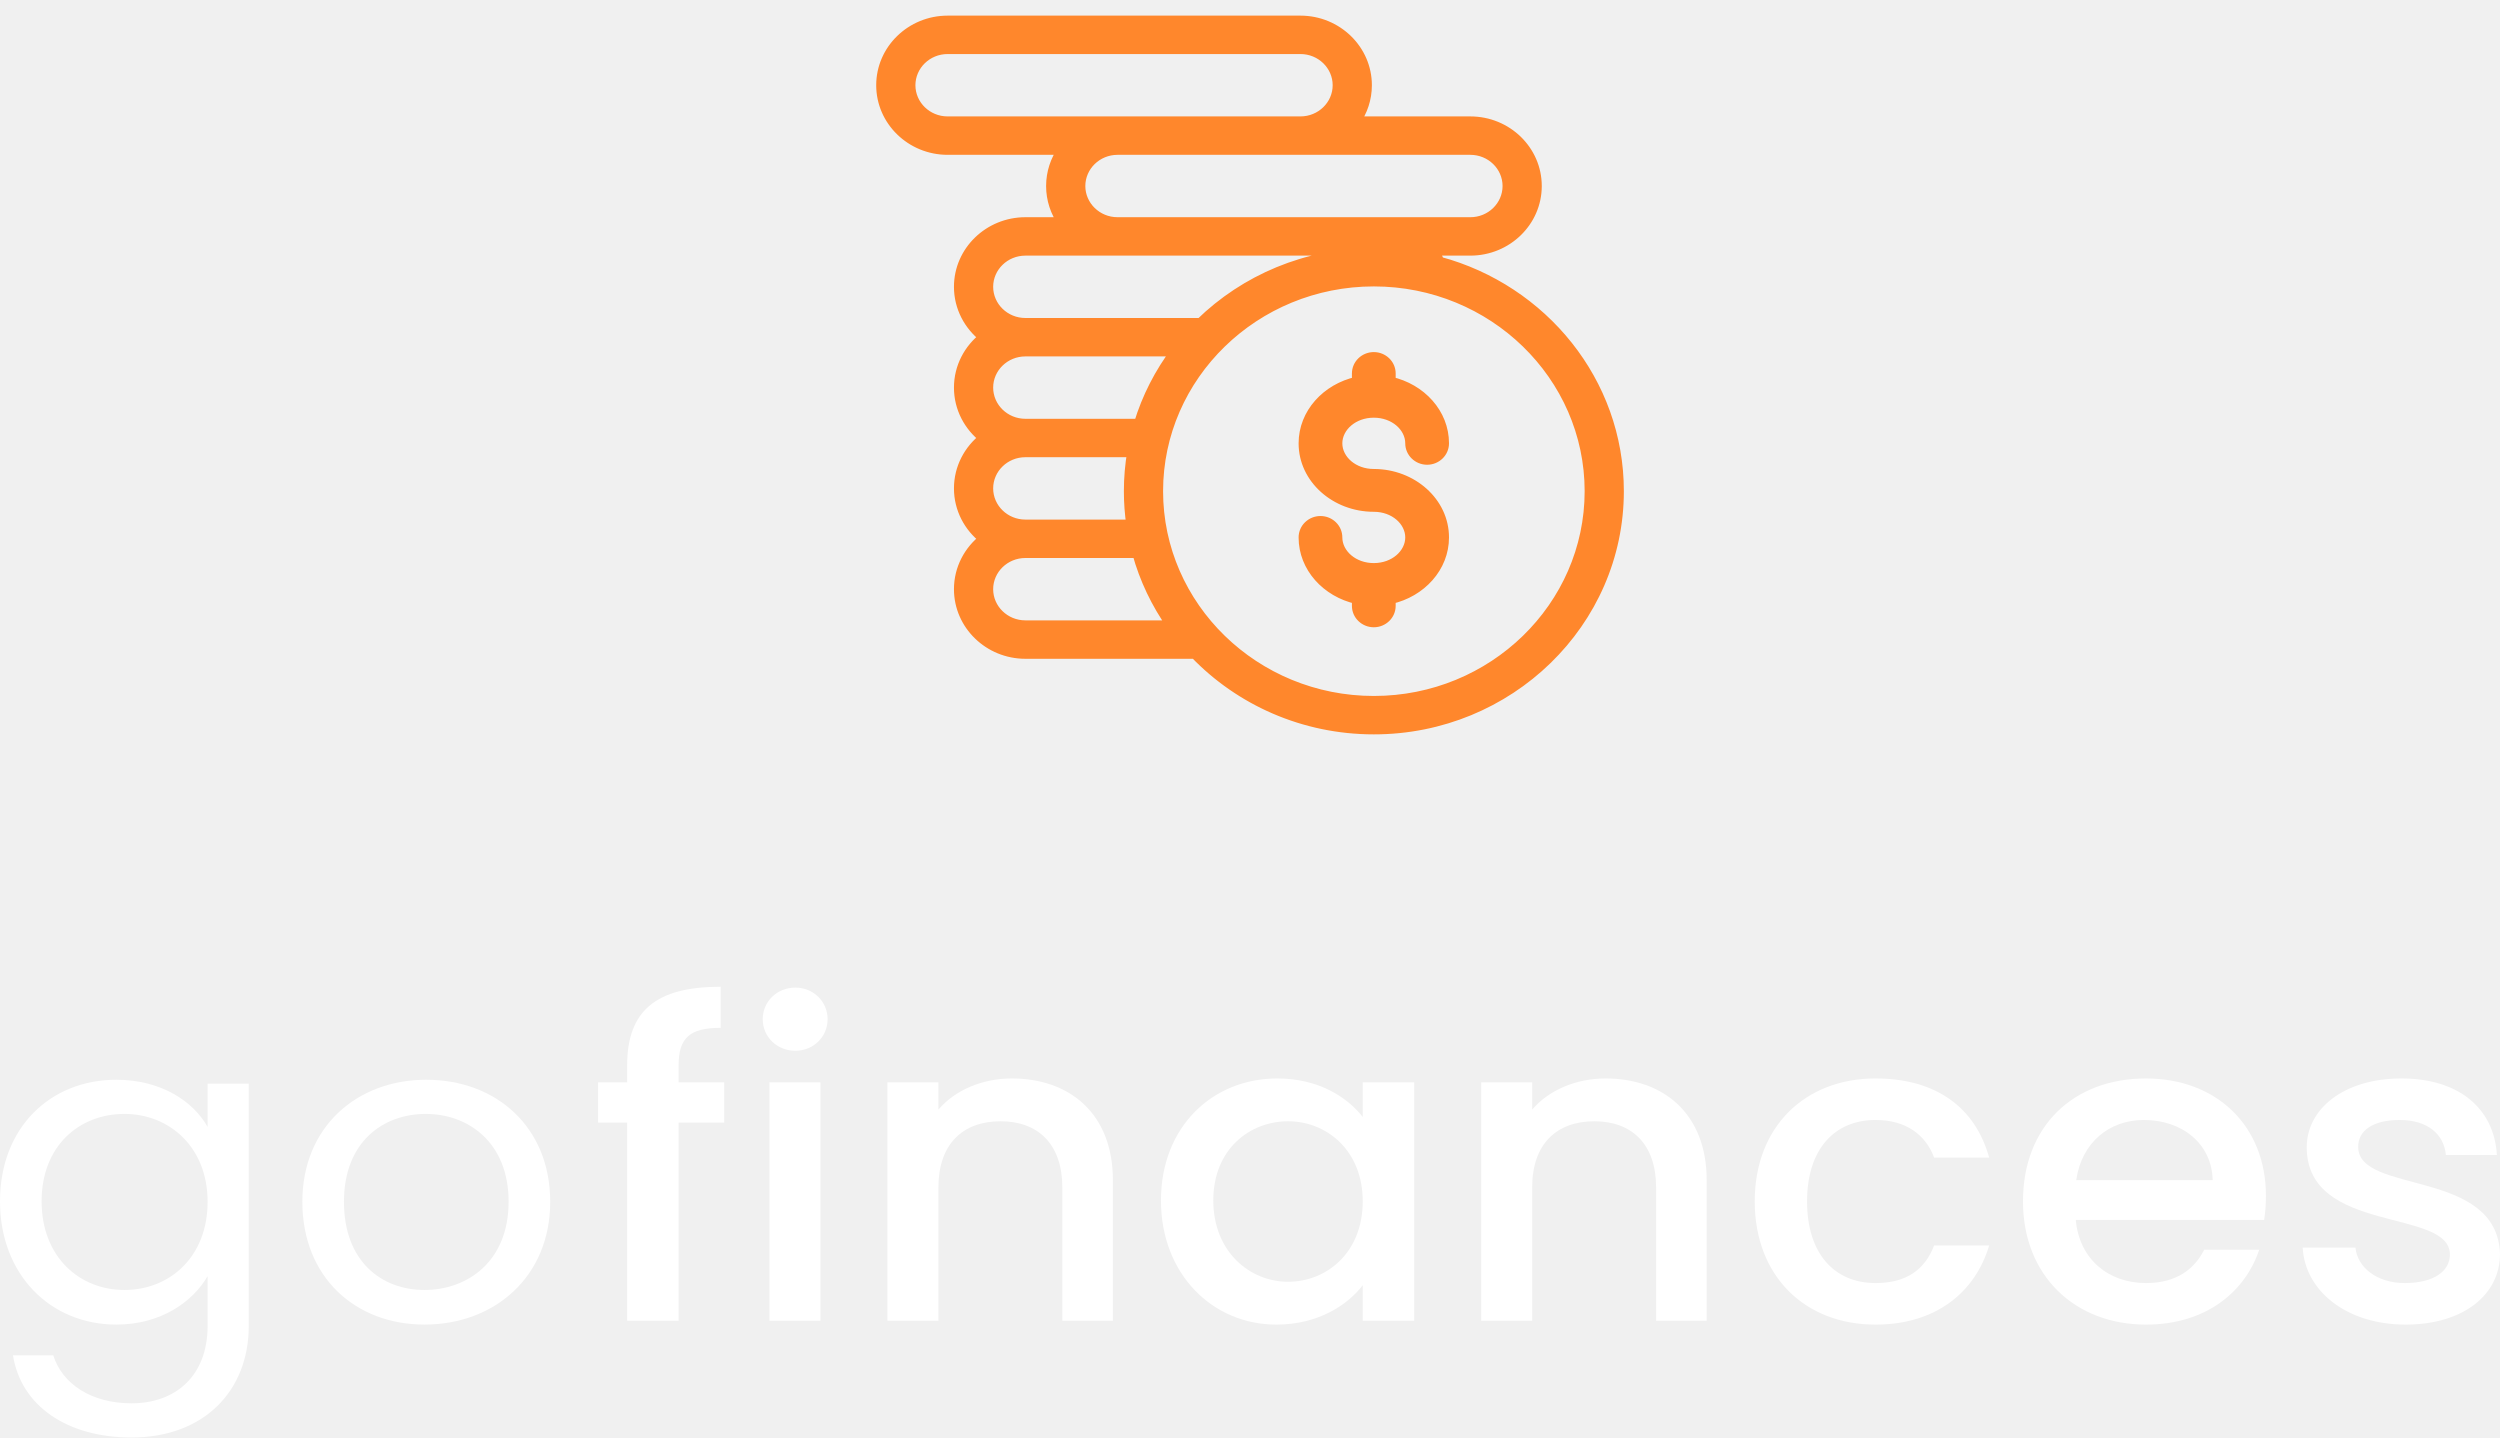
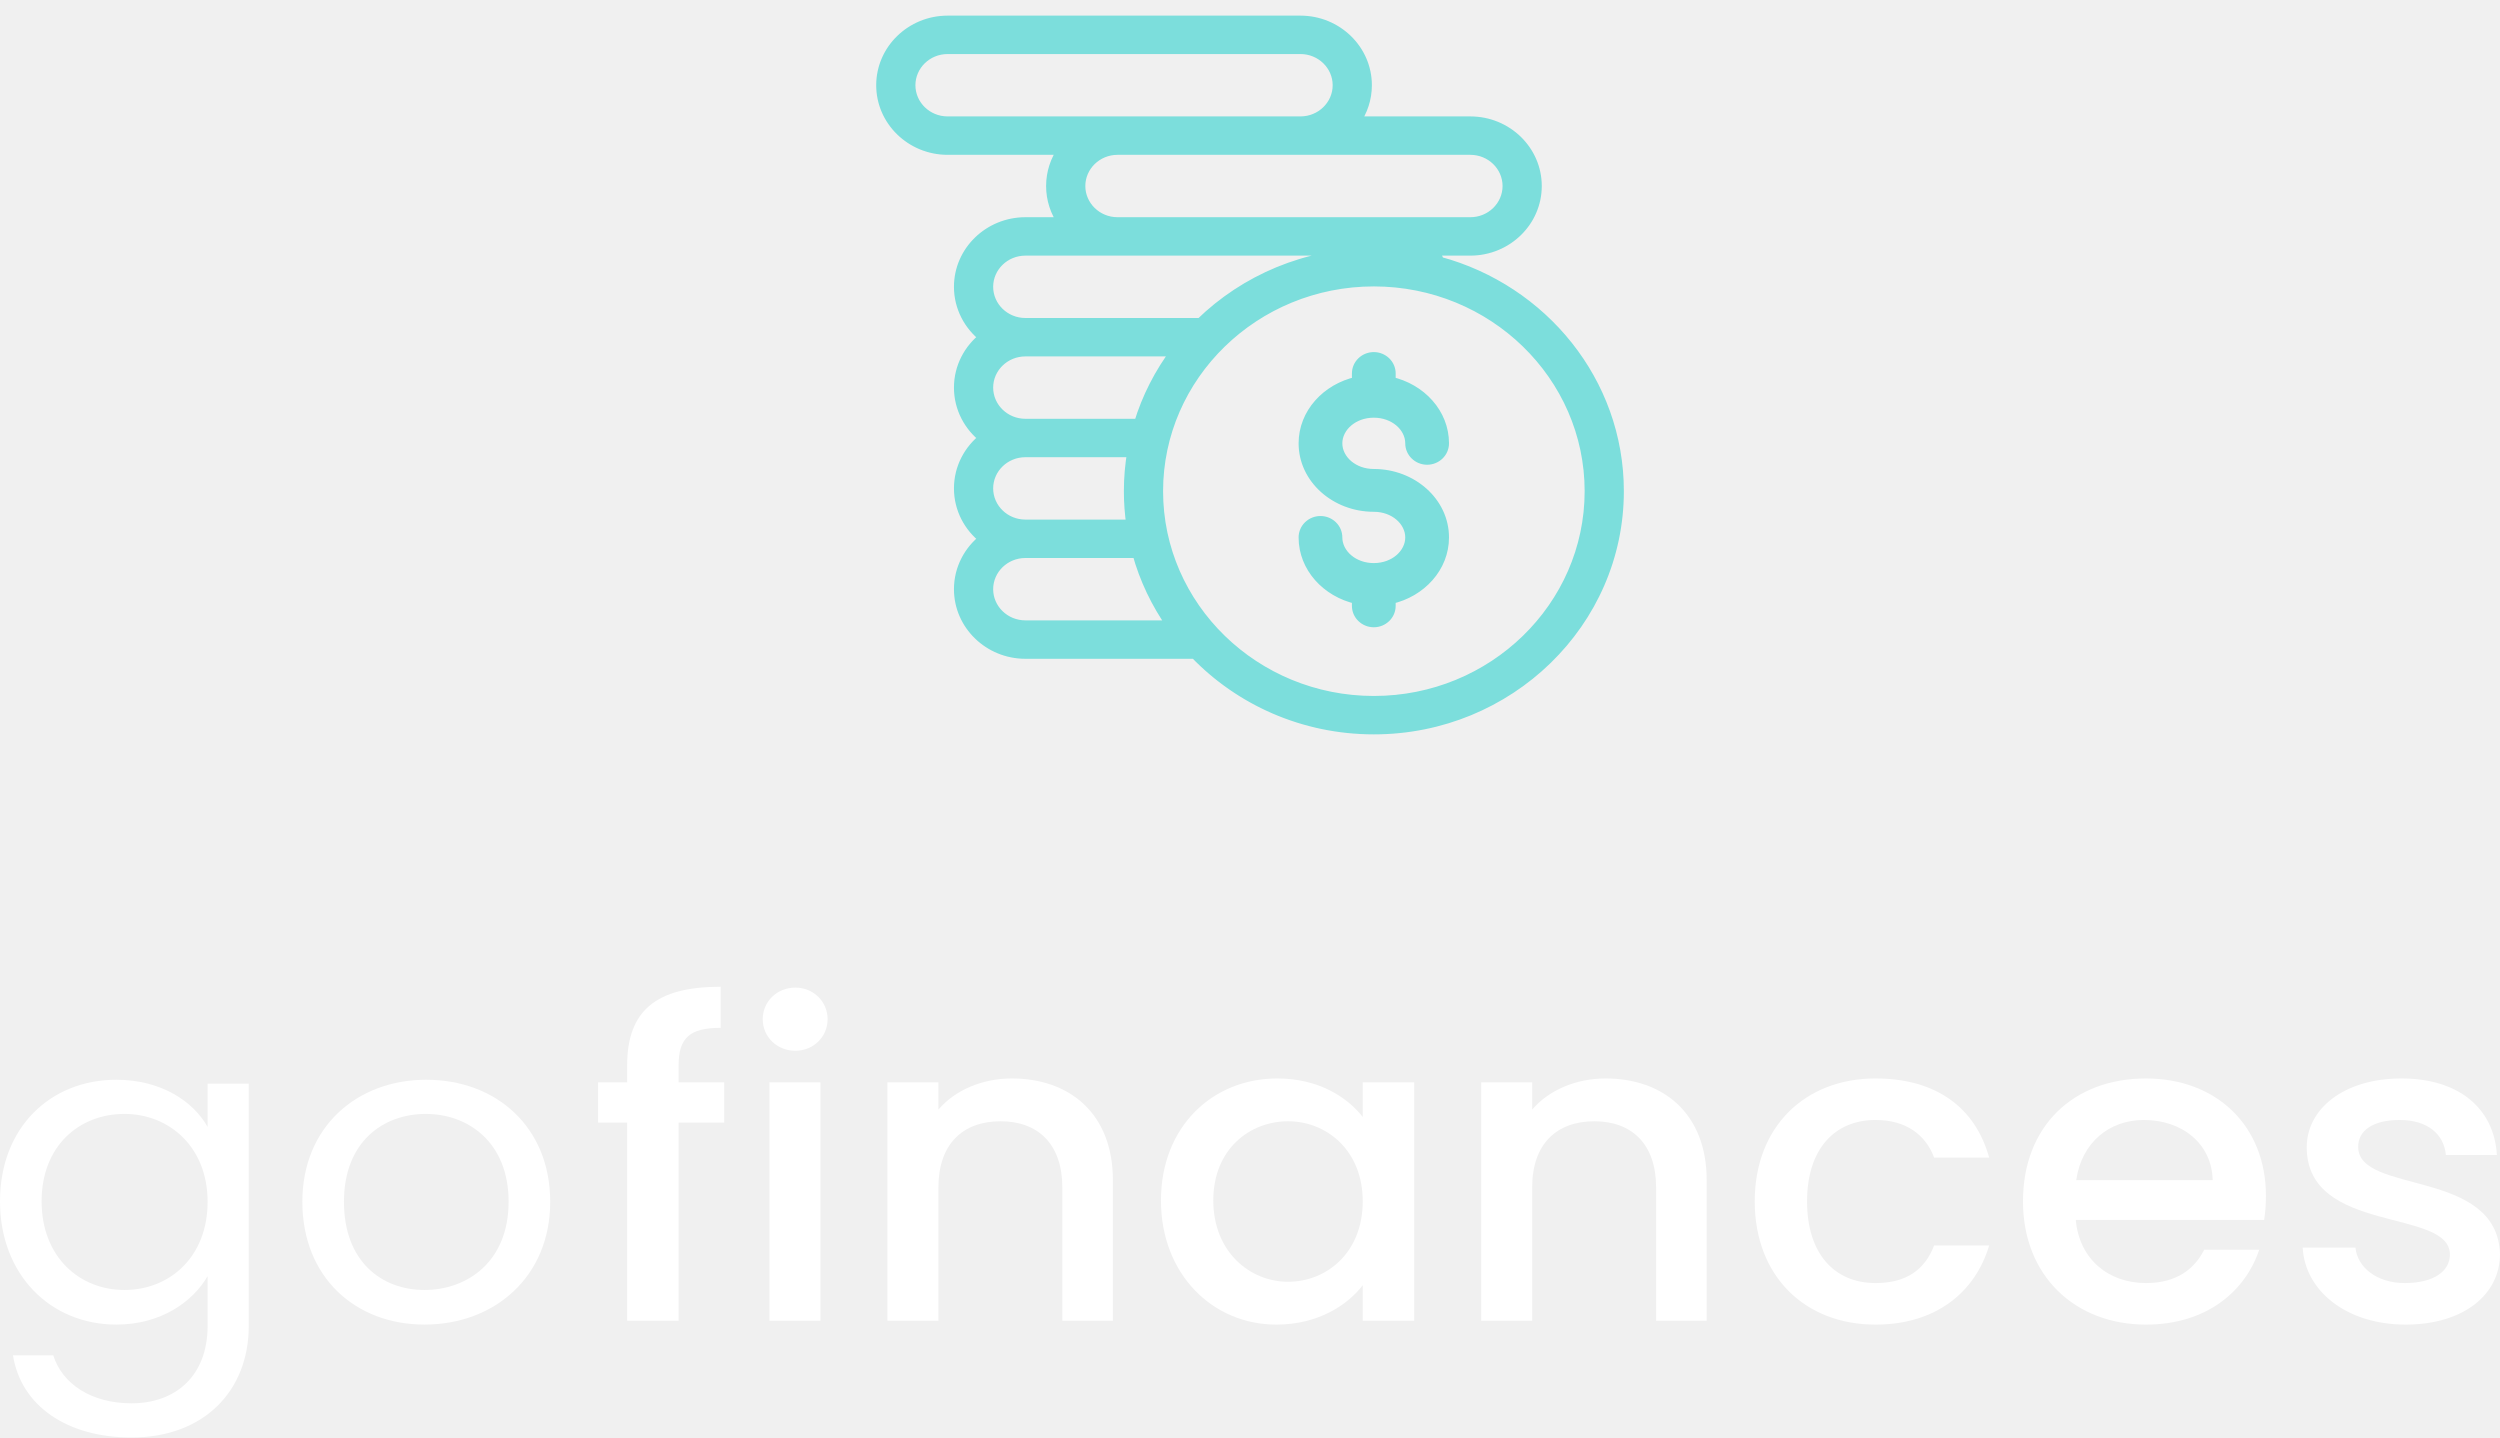
<svg xmlns="http://www.w3.org/2000/svg" width="120" height="69" viewBox="0 0 120 69" fill="none">
-   <path fill-rule="evenodd" clip-rule="evenodd" d="M68.777 12.02C68.897 12.19 69 12.374 69.084 12.569C74.044 13.907 77.695 18.335 77.695 23.577C77.695 29.876 72.424 35 65.945 35C62.563 35 59.51 33.603 57.365 31.372H49.219C47.466 31.372 46.04 29.985 46.04 28.281C46.04 27.302 46.511 26.428 47.244 25.862C46.511 25.295 46.04 24.422 46.04 23.443C46.04 22.464 46.511 21.59 47.244 21.024C46.511 20.457 46.04 19.584 46.04 18.605C46.04 17.626 46.511 16.753 47.244 16.186C46.511 15.619 46.04 14.746 46.04 13.767C46.04 12.062 47.466 10.676 49.219 10.676H51.022C50.67 10.178 50.463 9.577 50.463 8.929C50.463 8.281 50.67 7.679 51.022 7.182H45.487C43.734 7.182 42.308 5.795 42.308 4.091C42.308 2.387 43.734 1 45.487 1H62.42C64.174 1 65.6 2.387 65.6 4.091C65.6 4.739 65.393 5.341 65.041 5.838H70.576C72.329 5.838 73.755 7.225 73.755 8.929C73.755 10.633 72.329 12.02 70.576 12.02H68.777ZM72.373 8.929C72.373 7.966 71.567 7.182 70.576 7.182H53.643C52.652 7.182 51.846 7.966 51.846 8.929C51.846 9.892 52.652 10.676 53.643 10.676H66.153H70.576C71.567 10.676 72.373 9.892 72.373 8.929ZM43.69 4.091C43.69 5.054 44.496 5.838 45.487 5.838H62.42C63.411 5.838 64.218 5.054 64.218 4.091C64.218 3.128 63.411 2.344 62.42 2.344H45.487C44.496 2.344 43.69 3.128 43.69 4.091ZM66.153 12.02H49.219C48.228 12.02 47.422 12.803 47.422 13.767C47.422 14.73 48.228 15.514 49.219 15.514H57.631C59.759 13.44 62.701 12.154 65.945 12.154C66.279 12.154 66.61 12.169 66.937 12.195C66.698 12.083 66.431 12.02 66.153 12.02ZM56.45 16.858H49.219C48.228 16.858 47.422 17.641 47.422 18.605C47.422 19.568 48.228 20.352 49.219 20.352H54.673C55.059 19.081 55.665 17.903 56.45 16.858ZM54.356 21.696H49.219C48.228 21.696 47.422 22.479 47.422 23.443C47.422 24.406 48.228 25.19 49.219 25.19H54.313C54.236 24.663 54.196 24.125 54.196 23.577C54.196 22.936 54.251 22.308 54.356 21.696ZM47.422 28.281C47.422 29.244 48.228 30.028 49.219 30.028H56.254C55.511 28.976 54.944 27.798 54.596 26.534H49.219C48.228 26.534 47.422 27.317 47.422 28.281ZM55.578 23.577C55.578 29.135 60.229 33.656 65.945 33.656C71.662 33.656 76.313 29.135 76.313 23.577C76.313 18.02 71.662 13.498 65.945 13.498C60.229 13.498 55.578 18.02 55.578 23.577ZM64.182 21.28C64.182 22.097 64.972 22.761 65.942 22.761C67.794 22.761 69.302 24.123 69.302 25.797C69.302 27.222 68.209 28.42 66.742 28.745V29.081C66.742 29.511 66.384 29.859 65.942 29.859C65.501 29.859 65.142 29.511 65.142 29.081V28.745C63.675 28.42 62.583 27.222 62.583 25.797C62.583 25.367 62.941 25.019 63.383 25.019C63.824 25.019 64.182 25.367 64.182 25.797C64.182 26.613 64.972 27.278 65.942 27.278C66.912 27.278 67.702 26.613 67.702 25.797C67.702 24.98 66.912 24.316 65.942 24.316C64.09 24.316 62.583 22.954 62.583 21.28C62.583 19.855 63.675 18.657 65.142 18.332V17.927C65.142 17.498 65.501 17.15 65.942 17.15C66.384 17.15 66.742 17.498 66.742 17.927V18.332C68.209 18.657 69.302 19.855 69.302 21.28C69.302 21.71 68.943 22.058 68.502 22.058C68.06 22.058 67.702 21.71 67.702 21.28C67.702 20.464 66.912 19.799 65.942 19.799C64.972 19.799 64.182 20.464 64.182 21.28Z" fill="#FF872C" />
-   <path d="M69.084 12.569L68.854 12.668L68.902 12.778L69.019 12.81L69.084 12.569ZM68.777 12.02V11.77H68.295L68.572 12.164L68.777 12.02ZM57.365 31.372L57.545 31.198L57.471 31.122H57.365V31.372ZM47.244 25.862L47.397 26.059L47.652 25.862L47.397 25.664L47.244 25.862ZM47.244 21.024L47.397 21.221L47.652 21.024L47.397 20.826L47.244 21.024ZM47.244 16.186L47.397 16.384L47.652 16.186L47.397 15.988L47.244 16.186ZM51.022 10.676V10.926H51.505L51.226 10.531L51.022 10.676ZM51.022 7.182L51.226 7.326L51.505 6.932H51.022V7.182ZM65.041 5.838L64.837 5.694L64.558 6.088H65.041V5.838ZM57.631 15.514V15.764H57.733L57.805 15.693L57.631 15.514ZM66.937 12.195L66.916 12.444L67.043 11.969L66.937 12.195ZM56.45 16.858L56.65 17.008L56.95 16.608H56.45V16.858ZM54.673 20.352V20.602H54.859L54.913 20.424L54.673 20.352ZM54.356 21.696L54.602 21.738L54.652 21.446H54.356V21.696ZM54.313 25.19V25.44H54.602L54.561 25.154L54.313 25.19ZM56.254 30.028V30.278H56.736L56.458 29.883L56.254 30.028ZM54.596 26.534L54.837 26.467L54.786 26.284H54.596V26.534ZM66.742 28.745L66.688 28.501L66.492 28.544V28.745H66.742ZM65.142 28.745H65.392V28.544L65.196 28.501L65.142 28.745ZM65.142 18.332L65.196 18.576L65.392 18.533V18.332H65.142ZM66.742 18.332H66.492V18.533L66.688 18.576L66.742 18.332ZM69.313 12.47C69.222 12.259 69.111 12.06 68.981 11.876L68.572 12.164C68.682 12.32 68.777 12.489 68.854 12.668L69.313 12.47ZM77.945 23.577C77.945 18.215 74.211 13.693 69.149 12.327L69.019 12.81C73.877 14.121 77.445 18.455 77.445 23.577H77.945ZM65.945 35.25C72.556 35.25 77.945 30.02 77.945 23.577H77.445C77.445 29.731 72.293 34.75 65.945 34.75V35.25ZM57.184 31.545C59.376 33.824 62.493 35.25 65.945 35.25V34.75C62.633 34.75 59.645 33.382 57.545 31.198L57.184 31.545ZM49.219 31.622H57.365V31.122H49.219V31.622ZM45.79 28.281C45.79 30.13 47.335 31.622 49.219 31.622V31.122C47.598 31.122 46.29 29.84 46.29 28.281H45.79ZM47.091 25.664C46.301 26.275 45.79 27.219 45.79 28.281H46.29C46.29 27.384 46.721 26.582 47.397 26.059L47.091 25.664ZM45.79 23.443C45.79 24.504 46.301 25.449 47.091 26.059L47.397 25.664C46.721 25.141 46.29 24.339 46.29 23.443H45.79ZM47.091 20.826C46.301 21.437 45.79 22.381 45.79 23.443H46.29C46.29 22.547 46.721 21.744 47.397 21.221L47.091 20.826ZM45.79 18.605C45.79 19.666 46.301 20.611 47.091 21.221L47.397 20.826C46.721 20.303 46.29 19.501 46.29 18.605H45.79ZM47.091 15.988C46.301 16.599 45.79 17.543 45.79 18.605H46.29C46.29 17.709 46.721 16.906 47.397 16.384L47.091 15.988ZM45.79 13.767C45.79 14.828 46.301 15.773 47.091 16.384L47.397 15.988C46.721 15.465 46.29 14.663 46.29 13.767H45.79ZM49.219 10.426C47.335 10.426 45.79 11.918 45.79 13.767H46.29C46.29 12.207 47.598 10.926 49.219 10.926V10.426ZM51.022 10.426H49.219V10.926H51.022V10.426ZM50.213 8.929C50.213 9.631 50.437 10.283 50.818 10.82L51.226 10.531C50.902 10.074 50.713 9.523 50.713 8.929H50.213ZM50.818 7.037C50.438 7.575 50.213 8.227 50.213 8.929H50.713C50.713 8.335 50.903 7.783 51.226 7.326L50.818 7.037ZM45.487 7.432H51.022V6.932H45.487V7.432ZM42.058 4.091C42.058 5.94 43.603 7.432 45.487 7.432V6.932C43.865 6.932 42.558 5.651 42.558 4.091H42.058ZM45.487 0.75C43.603 0.75 42.058 2.242 42.058 4.091H42.558C42.558 2.531 43.865 1.25 45.487 1.25V0.75ZM62.42 0.75H45.487V1.25H62.42V0.75ZM65.85 4.091C65.85 2.242 64.305 0.75 62.42 0.75V1.25C64.042 1.25 65.35 2.531 65.35 4.091H65.85ZM65.245 5.982C65.626 5.445 65.85 4.793 65.85 4.091H65.35C65.35 4.685 65.161 5.236 64.837 5.694L65.245 5.982ZM70.576 5.588H65.041V6.088H70.576V5.588ZM74.005 8.929C74.005 7.08 72.461 5.588 70.576 5.588V6.088C72.198 6.088 73.505 7.369 73.505 8.929H74.005ZM70.576 12.27C72.461 12.27 74.005 10.778 74.005 8.929H73.505C73.505 10.489 72.198 11.77 70.576 11.77V12.27ZM68.777 12.27H70.576V11.77H68.777V12.27ZM70.576 7.432C71.436 7.432 72.123 8.11 72.123 8.929H72.623C72.623 7.821 71.698 6.932 70.576 6.932V7.432ZM53.643 7.432H70.576V6.932H53.643V7.432ZM52.096 8.929C52.096 8.11 52.783 7.432 53.643 7.432V6.932C52.52 6.932 51.596 7.821 51.596 8.929H52.096ZM53.643 10.426C52.783 10.426 52.096 9.747 52.096 8.929H51.596C51.596 10.037 52.52 10.926 53.643 10.926V10.426ZM66.153 10.426H53.643V10.926H66.153V10.426ZM70.576 10.426H66.153V10.926H70.576V10.426ZM72.123 8.929C72.123 9.747 71.436 10.426 70.576 10.426V10.926C71.698 10.926 72.623 10.037 72.623 8.929H72.123ZM45.487 5.588C44.627 5.588 43.94 4.91 43.94 4.091H43.44C43.44 5.199 44.365 6.088 45.487 6.088V5.588ZM62.42 5.588H45.487V6.088H62.42V5.588ZM63.968 4.091C63.968 4.91 63.28 5.588 62.42 5.588V6.088C63.543 6.088 64.468 5.199 64.468 4.091H63.968ZM62.42 2.594C63.28 2.594 63.968 3.272 63.968 4.091H64.468C64.468 2.983 63.543 2.094 62.42 2.094V2.594ZM45.487 2.594H62.42V2.094H45.487V2.594ZM43.94 4.091C43.94 3.272 44.627 2.594 45.487 2.594V2.094C44.365 2.094 43.44 2.983 43.44 4.091H43.94ZM49.219 12.27H66.153V11.77H49.219V12.27ZM47.672 13.767C47.672 12.948 48.36 12.27 49.219 12.27V11.77C48.097 11.77 47.172 12.659 47.172 13.767H47.672ZM49.219 15.264C48.36 15.264 47.672 14.585 47.672 13.767H47.172C47.172 14.875 48.097 15.764 49.219 15.764V15.264ZM57.631 15.264H49.219V15.764H57.631V15.264ZM65.945 11.904C62.634 11.904 59.63 13.216 57.456 15.335L57.805 15.693C59.888 13.663 62.768 12.404 65.945 12.404V11.904ZM66.957 11.946C66.624 11.919 66.287 11.904 65.945 11.904V12.404C66.272 12.404 66.596 12.418 66.916 12.444L66.957 11.946ZM66.153 12.27C66.393 12.27 66.624 12.324 66.83 12.421L67.043 11.969C66.772 11.841 66.469 11.77 66.153 11.77V12.27ZM49.219 17.108H56.45V16.608H49.219V17.108ZM47.672 18.605C47.672 17.786 48.36 17.108 49.219 17.108V16.608C48.097 16.608 47.172 17.497 47.172 18.605H47.672ZM49.219 20.102C48.36 20.102 47.672 19.423 47.672 18.605H47.172C47.172 19.713 48.097 20.602 49.219 20.602V20.102ZM54.673 20.102H49.219V20.602H54.673V20.102ZM56.25 16.708C55.448 17.775 54.828 18.98 54.434 20.279L54.913 20.424C55.289 19.183 55.882 18.03 56.65 17.008L56.25 16.708ZM49.219 21.946H54.356V21.446H49.219V21.946ZM47.672 23.443C47.672 22.624 48.36 21.946 49.219 21.946V21.446C48.097 21.446 47.172 22.335 47.172 23.443H47.672ZM49.219 24.94C48.36 24.94 47.672 24.261 47.672 23.443H47.172C47.172 24.551 48.097 25.44 49.219 25.44V24.94ZM54.313 24.94H49.219V25.44H54.313V24.94ZM53.946 23.577C53.946 24.137 53.987 24.687 54.066 25.226L54.561 25.154C54.486 24.638 54.446 24.112 54.446 23.577H53.946ZM54.11 21.653C54.002 22.279 53.946 22.922 53.946 23.577H54.446C54.446 22.951 54.5 22.337 54.602 21.738L54.11 21.653ZM49.219 29.778C48.36 29.778 47.672 29.099 47.672 28.281H47.172C47.172 29.389 48.097 30.278 49.219 30.278V29.778ZM56.254 29.778H49.219V30.278H56.254V29.778ZM54.355 26.6C54.711 27.893 55.291 29.097 56.05 30.172L56.458 29.883C55.731 28.855 55.177 27.703 54.837 26.467L54.355 26.6ZM49.219 26.784H54.596V26.284H49.219V26.784ZM47.672 28.281C47.672 27.462 48.36 26.784 49.219 26.784V26.284C48.097 26.284 47.172 27.173 47.172 28.281H47.672ZM65.945 33.406C60.36 33.406 55.828 28.99 55.828 23.577H55.328C55.328 29.279 60.097 33.906 65.945 33.906V33.406ZM76.063 23.577C76.063 28.99 71.531 33.406 65.945 33.406V33.906C71.793 33.906 76.563 29.279 76.563 23.577H76.063ZM65.945 13.748C71.531 13.748 76.063 18.164 76.063 23.577H76.563C76.563 17.875 71.793 13.248 65.945 13.248V13.748ZM55.828 23.577C55.828 18.164 60.36 13.748 65.945 13.748V13.248C60.097 13.248 55.328 17.875 55.328 23.577H55.828ZM65.942 22.511C65.068 22.511 64.432 21.92 64.432 21.28H63.932C63.932 22.273 64.876 23.011 65.942 23.011V22.511ZM69.552 25.797C69.552 23.962 67.908 22.511 65.942 22.511V23.011C67.681 23.011 69.052 24.284 69.052 25.797H69.552ZM66.796 28.989C68.358 28.643 69.552 27.358 69.552 25.797H69.052C69.052 27.086 68.061 28.197 66.688 28.501L66.796 28.989ZM66.992 29.081V28.745H66.492V29.081H66.992ZM65.942 30.109C66.515 30.109 66.992 29.655 66.992 29.081H66.492C66.492 29.366 66.252 29.609 65.942 29.609V30.109ZM64.892 29.081C64.892 29.655 65.369 30.109 65.942 30.109V29.609C65.632 29.609 65.392 29.366 65.392 29.081H64.892ZM64.892 28.745V29.081H65.392V28.745H64.892ZM62.333 25.797C62.333 27.358 63.526 28.643 65.088 28.989L65.196 28.501C63.824 28.197 62.833 27.086 62.833 25.797H62.333ZM63.383 24.769C62.809 24.769 62.333 25.223 62.333 25.797H62.833C62.833 25.512 63.072 25.269 63.383 25.269V24.769ZM64.432 25.797C64.432 25.223 63.956 24.769 63.383 24.769V25.269C63.693 25.269 63.932 25.512 63.932 25.797H64.432ZM65.942 27.028C65.068 27.028 64.432 26.437 64.432 25.797H63.932C63.932 26.79 64.876 27.528 65.942 27.528V27.028ZM67.452 25.797C67.452 26.437 66.817 27.028 65.942 27.028V27.528C67.008 27.528 67.952 26.79 67.952 25.797H67.452ZM65.942 24.566C66.817 24.566 67.452 25.157 67.452 25.797H67.952C67.952 24.804 67.008 24.066 65.942 24.066V24.566ZM62.333 21.28C62.333 23.116 63.976 24.566 65.942 24.566V24.066C64.203 24.066 62.833 22.793 62.833 21.28H62.333ZM65.088 18.088C63.526 18.434 62.333 19.719 62.333 21.28H62.833C62.833 19.991 63.824 18.88 65.196 18.576L65.088 18.088ZM64.892 17.927V18.332H65.392V17.927H64.892ZM65.942 16.9C65.369 16.9 64.892 17.353 64.892 17.927H65.392C65.392 17.643 65.632 17.4 65.942 17.4V16.9ZM66.992 17.927C66.992 17.353 66.515 16.9 65.942 16.9V17.4C66.252 17.4 66.492 17.643 66.492 17.927H66.992ZM66.992 18.332V17.927H66.492V18.332H66.992ZM69.552 21.28C69.552 19.719 68.358 18.434 66.796 18.088L66.688 18.576C68.061 18.88 69.052 19.991 69.052 21.28H69.552ZM68.502 22.308C69.075 22.308 69.552 21.854 69.552 21.28H69.052C69.052 21.565 68.812 21.808 68.502 21.808V22.308ZM67.452 21.28C67.452 21.854 67.929 22.308 68.502 22.308V21.808C68.191 21.808 67.952 21.565 67.952 21.28H67.452ZM65.942 20.049C66.817 20.049 67.452 20.64 67.452 21.28H67.952C67.952 20.287 67.008 19.549 65.942 19.549V20.049ZM64.432 21.28C64.432 20.64 65.068 20.049 65.942 20.049V19.549C64.876 19.549 63.932 20.287 63.932 21.28H64.432Z" fill="#FF872C" />
+   <path fill-rule="evenodd" clip-rule="evenodd" d="M68.777 12.02C68.897 12.19 69 12.374 69.084 12.569C74.044 13.907 77.695 18.335 77.695 23.577C77.695 29.876 72.424 35 65.945 35C62.563 35 59.51 33.603 57.365 31.372H49.219C47.466 31.372 46.04 29.985 46.04 28.281C46.04 27.302 46.511 26.428 47.244 25.862C46.511 25.295 46.04 24.422 46.04 23.443C46.04 22.464 46.511 21.59 47.244 21.024C46.511 20.457 46.04 19.584 46.04 18.605C46.04 17.626 46.511 16.753 47.244 16.186C46.511 15.619 46.04 14.746 46.04 13.767C46.04 12.062 47.466 10.676 49.219 10.676H51.022C50.67 10.178 50.463 9.577 50.463 8.929C50.463 8.281 50.67 7.679 51.022 7.182H45.487C43.734 7.182 42.308 5.795 42.308 4.091C42.308 2.387 43.734 1 45.487 1H62.42C64.174 1 65.6 2.387 65.6 4.091C65.6 4.739 65.393 5.341 65.041 5.838H70.576C72.329 5.838 73.755 7.225 73.755 8.929C73.755 10.633 72.329 12.02 70.576 12.02H68.777ZM72.373 8.929C72.373 7.966 71.567 7.182 70.576 7.182H53.643C52.652 7.182 51.846 7.966 51.846 8.929C51.846 9.892 52.652 10.676 53.643 10.676H66.153H70.576C71.567 10.676 72.373 9.892 72.373 8.929ZM43.69 4.091C43.69 5.054 44.496 5.838 45.487 5.838H62.42C63.411 5.838 64.218 5.054 64.218 4.091C64.218 3.128 63.411 2.344 62.42 2.344H45.487C44.496 2.344 43.69 3.128 43.69 4.091ZM66.153 12.02H49.219C48.228 12.02 47.422 12.803 47.422 13.767C47.422 14.73 48.228 15.514 49.219 15.514H57.631C59.759 13.44 62.701 12.154 65.945 12.154C66.279 12.154 66.61 12.169 66.937 12.195C66.698 12.083 66.431 12.02 66.153 12.02ZM56.45 16.858H49.219C48.228 16.858 47.422 17.641 47.422 18.605C47.422 19.568 48.228 20.352 49.219 20.352H54.673C55.059 19.081 55.665 17.903 56.45 16.858ZM54.356 21.696H49.219C48.228 21.696 47.422 22.479 47.422 23.443C47.422 24.406 48.228 25.19 49.219 25.19H54.313C54.236 24.663 54.196 24.125 54.196 23.577C54.196 22.936 54.251 22.308 54.356 21.696ZM47.422 28.281C47.422 29.244 48.228 30.028 49.219 30.028H56.254C55.511 28.976 54.944 27.798 54.596 26.534H49.219C48.228 26.534 47.422 27.317 47.422 28.281ZM55.578 23.577C55.578 29.135 60.229 33.656 65.945 33.656C71.662 33.656 76.313 29.135 76.313 23.577C76.313 18.02 71.662 13.498 65.945 13.498C60.229 13.498 55.578 18.02 55.578 23.577ZM64.182 21.28C64.182 22.097 64.972 22.761 65.942 22.761C67.794 22.761 69.302 24.123 69.302 25.797C69.302 27.222 68.209 28.42 66.742 28.745V29.081C66.742 29.511 66.384 29.859 65.942 29.859C65.501 29.859 65.142 29.511 65.142 29.081V28.745C63.675 28.42 62.583 27.222 62.583 25.797C62.583 25.367 62.941 25.019 63.383 25.019C63.824 25.019 64.182 25.367 64.182 25.797C64.182 26.613 64.972 27.278 65.942 27.278C66.912 27.278 67.702 26.613 67.702 25.797C67.702 24.98 66.912 24.316 65.942 24.316C64.09 24.316 62.583 22.954 62.583 21.28C62.583 19.855 63.675 18.657 65.142 18.332V17.927C65.142 17.498 65.501 17.15 65.942 17.15C66.384 17.15 66.742 17.498 66.742 17.927V18.332C68.209 18.657 69.302 19.855 69.302 21.28C69.302 21.71 68.943 22.058 68.502 22.058C68.06 22.058 67.702 21.71 67.702 21.28C67.702 20.464 66.912 19.799 65.942 19.799C64.972 19.799 64.182 20.464 64.182 21.28Z" fill="#7CDEDC" />
+   <path d="M69.084 12.569L68.854 12.668L68.902 12.778L69.019 12.81L69.084 12.569ZM68.777 12.02V11.77H68.295L68.572 12.164L68.777 12.02ZM57.365 31.372L57.545 31.198L57.471 31.122H57.365V31.372ZM47.244 25.862L47.397 26.059L47.652 25.862L47.397 25.664L47.244 25.862ZM47.244 21.024L47.397 21.221L47.652 21.024L47.397 20.826L47.244 21.024ZM47.244 16.186L47.397 16.384L47.652 16.186L47.397 15.988L47.244 16.186ZM51.022 10.676V10.926H51.505L51.226 10.531L51.022 10.676ZM51.022 7.182L51.226 7.326L51.505 6.932H51.022V7.182ZM65.041 5.838L64.837 5.694L64.558 6.088H65.041V5.838ZM57.631 15.514V15.764H57.733L57.805 15.693L57.631 15.514ZM66.937 12.195L66.916 12.444L67.043 11.969L66.937 12.195ZM56.45 16.858L56.65 17.008L56.95 16.608H56.45V16.858ZM54.673 20.352V20.602H54.859L54.913 20.424L54.673 20.352ZM54.356 21.696L54.602 21.738L54.652 21.446H54.356V21.696ZM54.313 25.19V25.44H54.602L54.561 25.154L54.313 25.19ZM56.254 30.028V30.278H56.736L56.458 29.883L56.254 30.028ZM54.596 26.534L54.837 26.467L54.786 26.284H54.596V26.534ZM66.742 28.745L66.688 28.501L66.492 28.544V28.745H66.742ZM65.142 28.745H65.392V28.544L65.196 28.501L65.142 28.745ZM65.142 18.332L65.196 18.576L65.392 18.533V18.332H65.142ZM66.742 18.332H66.492V18.533L66.688 18.576L66.742 18.332ZM69.313 12.47C69.222 12.259 69.111 12.06 68.981 11.876L68.572 12.164C68.682 12.32 68.777 12.489 68.854 12.668L69.313 12.47ZM77.945 23.577C77.945 18.215 74.211 13.693 69.149 12.327L69.019 12.81C73.877 14.121 77.445 18.455 77.445 23.577H77.945ZM65.945 35.25C72.556 35.25 77.945 30.02 77.945 23.577H77.445C77.445 29.731 72.293 34.75 65.945 34.75V35.25ZM57.184 31.545C59.376 33.824 62.493 35.25 65.945 35.25V34.75C62.633 34.75 59.645 33.382 57.545 31.198L57.184 31.545ZM49.219 31.622H57.365V31.122H49.219V31.622ZM45.79 28.281C45.79 30.13 47.335 31.622 49.219 31.622V31.122C47.598 31.122 46.29 29.84 46.29 28.281H45.79ZM47.091 25.664C46.301 26.275 45.79 27.219 45.79 28.281H46.29C46.29 27.384 46.721 26.582 47.397 26.059L47.091 25.664ZM45.79 23.443C45.79 24.504 46.301 25.449 47.091 26.059L47.397 25.664C46.721 25.141 46.29 24.339 46.29 23.443H45.79ZM47.091 20.826C46.301 21.437 45.79 22.381 45.79 23.443H46.29C46.29 22.547 46.721 21.744 47.397 21.221L47.091 20.826ZM45.79 18.605C45.79 19.666 46.301 20.611 47.091 21.221L47.397 20.826C46.721 20.303 46.29 19.501 46.29 18.605H45.79ZM47.091 15.988C46.301 16.599 45.79 17.543 45.79 18.605H46.29C46.29 17.709 46.721 16.906 47.397 16.384L47.091 15.988ZM45.79 13.767C45.79 14.828 46.301 15.773 47.091 16.384L47.397 15.988C46.721 15.465 46.29 14.663 46.29 13.767H45.79ZM49.219 10.426C47.335 10.426 45.79 11.918 45.79 13.767H46.29C46.29 12.207 47.598 10.926 49.219 10.926V10.426ZM51.022 10.426H49.219V10.926H51.022V10.426ZM50.213 8.929C50.213 9.631 50.437 10.283 50.818 10.82L51.226 10.531C50.902 10.074 50.713 9.523 50.713 8.929H50.213ZM50.818 7.037C50.438 7.575 50.213 8.227 50.213 8.929H50.713C50.713 8.335 50.903 7.783 51.226 7.326L50.818 7.037ZM45.487 7.432H51.022V6.932H45.487V7.432ZM42.058 4.091C42.058 5.94 43.603 7.432 45.487 7.432V6.932C43.865 6.932 42.558 5.651 42.558 4.091H42.058ZM45.487 0.75C43.603 0.75 42.058 2.242 42.058 4.091H42.558C42.558 2.531 43.865 1.25 45.487 1.25V0.75ZM62.42 0.75H45.487V1.25H62.42V0.75ZM65.85 4.091C65.85 2.242 64.305 0.75 62.42 0.75V1.25C64.042 1.25 65.35 2.531 65.35 4.091H65.85ZM65.245 5.982C65.626 5.445 65.85 4.793 65.85 4.091H65.35C65.35 4.685 65.161 5.236 64.837 5.694L65.245 5.982ZM70.576 5.588H65.041V6.088H70.576V5.588ZM74.005 8.929C74.005 7.08 72.461 5.588 70.576 5.588V6.088C72.198 6.088 73.505 7.369 73.505 8.929H74.005ZM70.576 12.27C72.461 12.27 74.005 10.778 74.005 8.929H73.505C73.505 10.489 72.198 11.77 70.576 11.77V12.27ZM68.777 12.27H70.576V11.77H68.777V12.27ZM70.576 7.432C71.436 7.432 72.123 8.11 72.123 8.929H72.623C72.623 7.821 71.698 6.932 70.576 6.932V7.432ZM53.643 7.432H70.576V6.932H53.643V7.432ZM52.096 8.929C52.096 8.11 52.783 7.432 53.643 7.432V6.932C52.52 6.932 51.596 7.821 51.596 8.929H52.096ZM53.643 10.426C52.783 10.426 52.096 9.747 52.096 8.929H51.596C51.596 10.037 52.52 10.926 53.643 10.926V10.426ZM66.153 10.426H53.643V10.926H66.153V10.426ZM70.576 10.426H66.153V10.926H70.576V10.426ZM72.123 8.929C72.123 9.747 71.436 10.426 70.576 10.426V10.926C71.698 10.926 72.623 10.037 72.623 8.929H72.123ZM45.487 5.588C44.627 5.588 43.94 4.91 43.94 4.091H43.44C43.44 5.199 44.365 6.088 45.487 6.088V5.588ZM62.42 5.588H45.487V6.088H62.42V5.588ZM63.968 4.091C63.968 4.91 63.28 5.588 62.42 5.588V6.088C63.543 6.088 64.468 5.199 64.468 4.091H63.968ZM62.42 2.594C63.28 2.594 63.968 3.272 63.968 4.091H64.468C64.468 2.983 63.543 2.094 62.42 2.094V2.594ZM45.487 2.594H62.42V2.094H45.487V2.594ZM43.94 4.091C43.94 3.272 44.627 2.594 45.487 2.594V2.094C44.365 2.094 43.44 2.983 43.44 4.091H43.94ZM49.219 12.27H66.153V11.77H49.219V12.27ZM47.672 13.767C47.672 12.948 48.36 12.27 49.219 12.27V11.77C48.097 11.77 47.172 12.659 47.172 13.767H47.672ZM49.219 15.264C48.36 15.264 47.672 14.585 47.672 13.767H47.172C47.172 14.875 48.097 15.764 49.219 15.764V15.264ZM57.631 15.264H49.219V15.764H57.631V15.264ZM65.945 11.904C62.634 11.904 59.63 13.216 57.456 15.335L57.805 15.693C59.888 13.663 62.768 12.404 65.945 12.404V11.904ZM66.957 11.946C66.624 11.919 66.287 11.904 65.945 11.904V12.404C66.272 12.404 66.596 12.418 66.916 12.444L66.957 11.946ZM66.153 12.27C66.393 12.27 66.624 12.324 66.83 12.421L67.043 11.969C66.772 11.841 66.469 11.77 66.153 11.77V12.27ZM49.219 17.108H56.45V16.608H49.219V17.108ZM47.672 18.605C47.672 17.786 48.36 17.108 49.219 17.108V16.608C48.097 16.608 47.172 17.497 47.172 18.605H47.672ZM49.219 20.102C48.36 20.102 47.672 19.423 47.672 18.605H47.172C47.172 19.713 48.097 20.602 49.219 20.602V20.102ZM54.673 20.102H49.219V20.602H54.673V20.102ZM56.25 16.708C55.448 17.775 54.828 18.98 54.434 20.279L54.913 20.424C55.289 19.183 55.882 18.03 56.65 17.008L56.25 16.708ZM49.219 21.946H54.356V21.446H49.219V21.946ZM47.672 23.443C47.672 22.624 48.36 21.946 49.219 21.946V21.446C48.097 21.446 47.172 22.335 47.172 23.443H47.672ZM49.219 24.94C48.36 24.94 47.672 24.261 47.672 23.443H47.172C47.172 24.551 48.097 25.44 49.219 25.44V24.94ZM54.313 24.94H49.219V25.44H54.313V24.94ZM53.946 23.577C53.946 24.137 53.987 24.687 54.066 25.226L54.561 25.154C54.486 24.638 54.446 24.112 54.446 23.577H53.946ZM54.11 21.653C54.002 22.279 53.946 22.922 53.946 23.577H54.446C54.446 22.951 54.5 22.337 54.602 21.738L54.11 21.653ZM49.219 29.778C48.36 29.778 47.672 29.099 47.672 28.281H47.172C47.172 29.389 48.097 30.278 49.219 30.278V29.778ZM56.254 29.778H49.219V30.278H56.254V29.778ZM54.355 26.6C54.711 27.893 55.291 29.097 56.05 30.172L56.458 29.883C55.731 28.855 55.177 27.703 54.837 26.467L54.355 26.6ZM49.219 26.784H54.596V26.284H49.219V26.784ZM47.672 28.281C47.672 27.462 48.36 26.784 49.219 26.784V26.284C48.097 26.284 47.172 27.173 47.172 28.281H47.672ZM65.945 33.406C60.36 33.406 55.828 28.99 55.828 23.577H55.328C55.328 29.279 60.097 33.906 65.945 33.906V33.406ZM76.063 23.577C76.063 28.99 71.531 33.406 65.945 33.406V33.906C71.793 33.906 76.563 29.279 76.563 23.577H76.063ZM65.945 13.748C71.531 13.748 76.063 18.164 76.063 23.577H76.563C76.563 17.875 71.793 13.248 65.945 13.248V13.748ZM55.828 23.577C55.828 18.164 60.36 13.748 65.945 13.748V13.248C60.097 13.248 55.328 17.875 55.328 23.577H55.828ZM65.942 22.511C65.068 22.511 64.432 21.92 64.432 21.28H63.932C63.932 22.273 64.876 23.011 65.942 23.011V22.511ZM69.552 25.797C69.552 23.962 67.908 22.511 65.942 22.511V23.011C67.681 23.011 69.052 24.284 69.052 25.797H69.552ZM66.796 28.989C68.358 28.643 69.552 27.358 69.552 25.797H69.052C69.052 27.086 68.061 28.197 66.688 28.501L66.796 28.989ZM66.992 29.081V28.745H66.492V29.081H66.992ZM65.942 30.109C66.515 30.109 66.992 29.655 66.992 29.081H66.492C66.492 29.366 66.252 29.609 65.942 29.609V30.109ZM64.892 29.081C64.892 29.655 65.369 30.109 65.942 30.109V29.609C65.632 29.609 65.392 29.366 65.392 29.081H64.892ZM64.892 28.745V29.081H65.392V28.745H64.892ZM62.333 25.797C62.333 27.358 63.526 28.643 65.088 28.989L65.196 28.501C63.824 28.197 62.833 27.086 62.833 25.797H62.333ZM63.383 24.769C62.809 24.769 62.333 25.223 62.333 25.797H62.833C62.833 25.512 63.072 25.269 63.383 25.269V24.769ZM64.432 25.797C64.432 25.223 63.956 24.769 63.383 24.769V25.269C63.693 25.269 63.932 25.512 63.932 25.797H64.432ZM65.942 27.028C65.068 27.028 64.432 26.437 64.432 25.797H63.932C63.932 26.79 64.876 27.528 65.942 27.528V27.028ZM67.452 25.797C67.452 26.437 66.817 27.028 65.942 27.028V27.528C67.008 27.528 67.952 26.79 67.952 25.797H67.452ZM65.942 24.566C66.817 24.566 67.452 25.157 67.452 25.797H67.952C67.952 24.804 67.008 24.066 65.942 24.066V24.566ZM62.333 21.28C62.333 23.116 63.976 24.566 65.942 24.566V24.066C64.203 24.066 62.833 22.793 62.833 21.28H62.333ZM65.088 18.088C63.526 18.434 62.333 19.719 62.333 21.28H62.833C62.833 19.991 63.824 18.88 65.196 18.576L65.088 18.088ZM64.892 17.927V18.332H65.392V17.927H64.892ZM65.942 16.9C65.369 16.9 64.892 17.353 64.892 17.927H65.392C65.392 17.643 65.632 17.4 65.942 17.4V16.9ZM66.992 17.927C66.992 17.353 66.515 16.9 65.942 16.9V17.4C66.252 17.4 66.492 17.643 66.492 17.927H66.992ZM66.992 18.332V17.927H66.492V18.332H66.992ZM69.552 21.28C69.552 19.719 68.358 18.434 66.796 18.088L66.688 18.576C68.061 18.88 69.052 19.991 69.052 21.28H69.552ZM68.502 22.308C69.075 22.308 69.552 21.854 69.552 21.28H69.052C69.052 21.565 68.812 21.808 68.502 21.808V22.308ZM67.452 21.28C67.452 21.854 67.929 22.308 68.502 22.308V21.808C68.191 21.808 67.952 21.565 67.952 21.28H67.452ZM65.942 20.049C66.817 20.049 67.452 20.64 67.452 21.28H67.952C67.952 20.287 67.008 19.549 65.942 19.549V20.049ZM64.432 21.28C64.432 20.64 65.068 20.049 65.942 20.049V19.549C64.876 19.549 63.932 20.287 63.932 21.28H64.432Z" fill="#7CDEDC" />
  <path d="M0 57.663C0 61.193 2.427 63.58 5.584 63.58C7.731 63.58 9.256 62.48 9.965 61.255V63.643C9.965 66.072 8.397 67.359 6.314 67.359C4.381 67.359 2.985 66.425 2.556 65.055H0.623C1.009 67.484 3.221 69 6.314 69C9.771 69 11.94 66.778 11.94 63.643V52.015H9.965V54.091C9.277 52.866 7.731 51.828 5.584 51.828C2.427 51.828 0 54.112 0 57.663ZM9.965 57.683C9.965 60.362 8.118 61.919 5.97 61.919C3.823 61.919 1.997 60.341 1.997 57.663C1.997 54.984 3.823 53.468 5.97 53.468C8.118 53.468 9.965 55.046 9.965 57.683Z" fill="white" />
  <path d="M26.41 57.683C26.41 54.091 23.811 51.828 20.461 51.828C17.133 51.828 14.513 54.091 14.513 57.683C14.513 61.296 17.047 63.58 20.375 63.58C23.726 63.58 26.41 61.296 26.41 57.683ZM16.51 57.683C16.51 54.818 18.378 53.468 20.44 53.468C22.458 53.468 24.413 54.818 24.413 57.683C24.413 60.57 22.416 61.919 20.375 61.919C18.335 61.919 16.51 60.57 16.51 57.683Z" fill="white" />
  <path d="M30.103 63.394H32.573V53.884H34.763V51.953H32.573V51.143C32.573 49.835 33.088 49.336 34.592 49.336V47.364C31.499 47.364 30.103 48.506 30.103 51.143V51.953H28.707V53.884H30.103V63.394Z" fill="white" />
  <path d="M36.933 63.394H39.381V51.953H36.933V63.394ZM38.179 50.437C39.038 50.437 39.725 49.772 39.725 48.921C39.725 48.07 39.038 47.405 38.179 47.405C37.298 47.405 36.611 48.07 36.611 48.921C36.611 49.772 37.298 50.437 38.179 50.437Z" fill="white" />
  <path d="M50.992 63.394H53.419V56.645C53.419 53.448 51.336 51.766 48.566 51.766C47.148 51.766 45.838 52.326 45.044 53.261V51.953H42.596V63.394H45.044V56.998C45.044 54.901 46.225 53.821 48.029 53.821C49.811 53.821 50.992 54.901 50.992 56.998V63.394Z" fill="white" />
  <path d="M55.726 57.621C55.726 61.151 58.195 63.581 61.266 63.581C63.242 63.581 64.659 62.667 65.411 61.691V63.394H67.881V51.953H65.411V53.614C64.681 52.679 63.306 51.766 61.309 51.766C58.195 51.766 55.726 54.091 55.726 57.621ZM65.411 57.663C65.411 60.134 63.672 61.525 61.825 61.525C59.999 61.525 58.238 60.092 58.238 57.621C58.238 55.15 59.999 53.821 61.825 53.821C63.672 53.821 65.411 55.213 65.411 57.663Z" fill="white" />
  <path d="M79.493 63.394H81.92V56.645C81.92 53.448 79.837 51.766 77.066 51.766C75.649 51.766 74.339 52.326 73.544 53.261V51.953H71.096V63.394H73.544V56.998C73.544 54.901 74.726 53.821 76.53 53.821C78.312 53.821 79.493 54.901 79.493 56.998V63.394Z" fill="white" />
  <path d="M84.227 57.663C84.227 61.255 86.632 63.581 90.025 63.581C92.924 63.581 94.814 62.023 95.48 59.781H92.838C92.387 60.964 91.485 61.587 90.025 61.587C88.049 61.587 86.739 60.175 86.739 57.663C86.739 55.171 88.049 53.759 90.025 53.759C91.485 53.759 92.43 54.465 92.838 55.566H95.48C94.814 53.157 92.924 51.766 90.025 51.766C86.632 51.766 84.227 54.091 84.227 57.663Z" fill="white" />
  <path d="M102.902 53.759C104.727 53.759 106.166 54.88 106.209 56.645H99.659C99.917 54.839 101.248 53.759 102.902 53.759ZM108.442 59.988H105.801C105.35 60.881 104.512 61.587 103.009 61.587C101.205 61.587 99.809 60.445 99.637 58.556H108.679C108.743 58.161 108.764 57.787 108.764 57.393C108.764 54.029 106.381 51.766 103.009 51.766C99.509 51.766 97.103 54.071 97.103 57.663C97.103 61.255 99.616 63.581 103.009 63.581C105.908 63.581 107.777 61.982 108.442 59.988Z" fill="white" />
  <path d="M120 60.196C119.871 56.064 113.192 57.351 113.192 55.047C113.192 54.278 113.88 53.759 115.19 53.759C116.521 53.759 117.316 54.444 117.401 55.441H119.85C119.721 53.157 117.96 51.766 115.275 51.766C112.484 51.766 110.723 53.24 110.723 55.067C110.723 59.262 117.595 57.974 117.595 60.217C117.595 61.006 116.843 61.587 115.426 61.587C114.073 61.587 113.149 60.819 113.063 59.885H110.529C110.637 61.961 112.634 63.581 115.469 63.581C118.261 63.581 120 62.127 120 60.196Z" fill="white" />
</svg>
